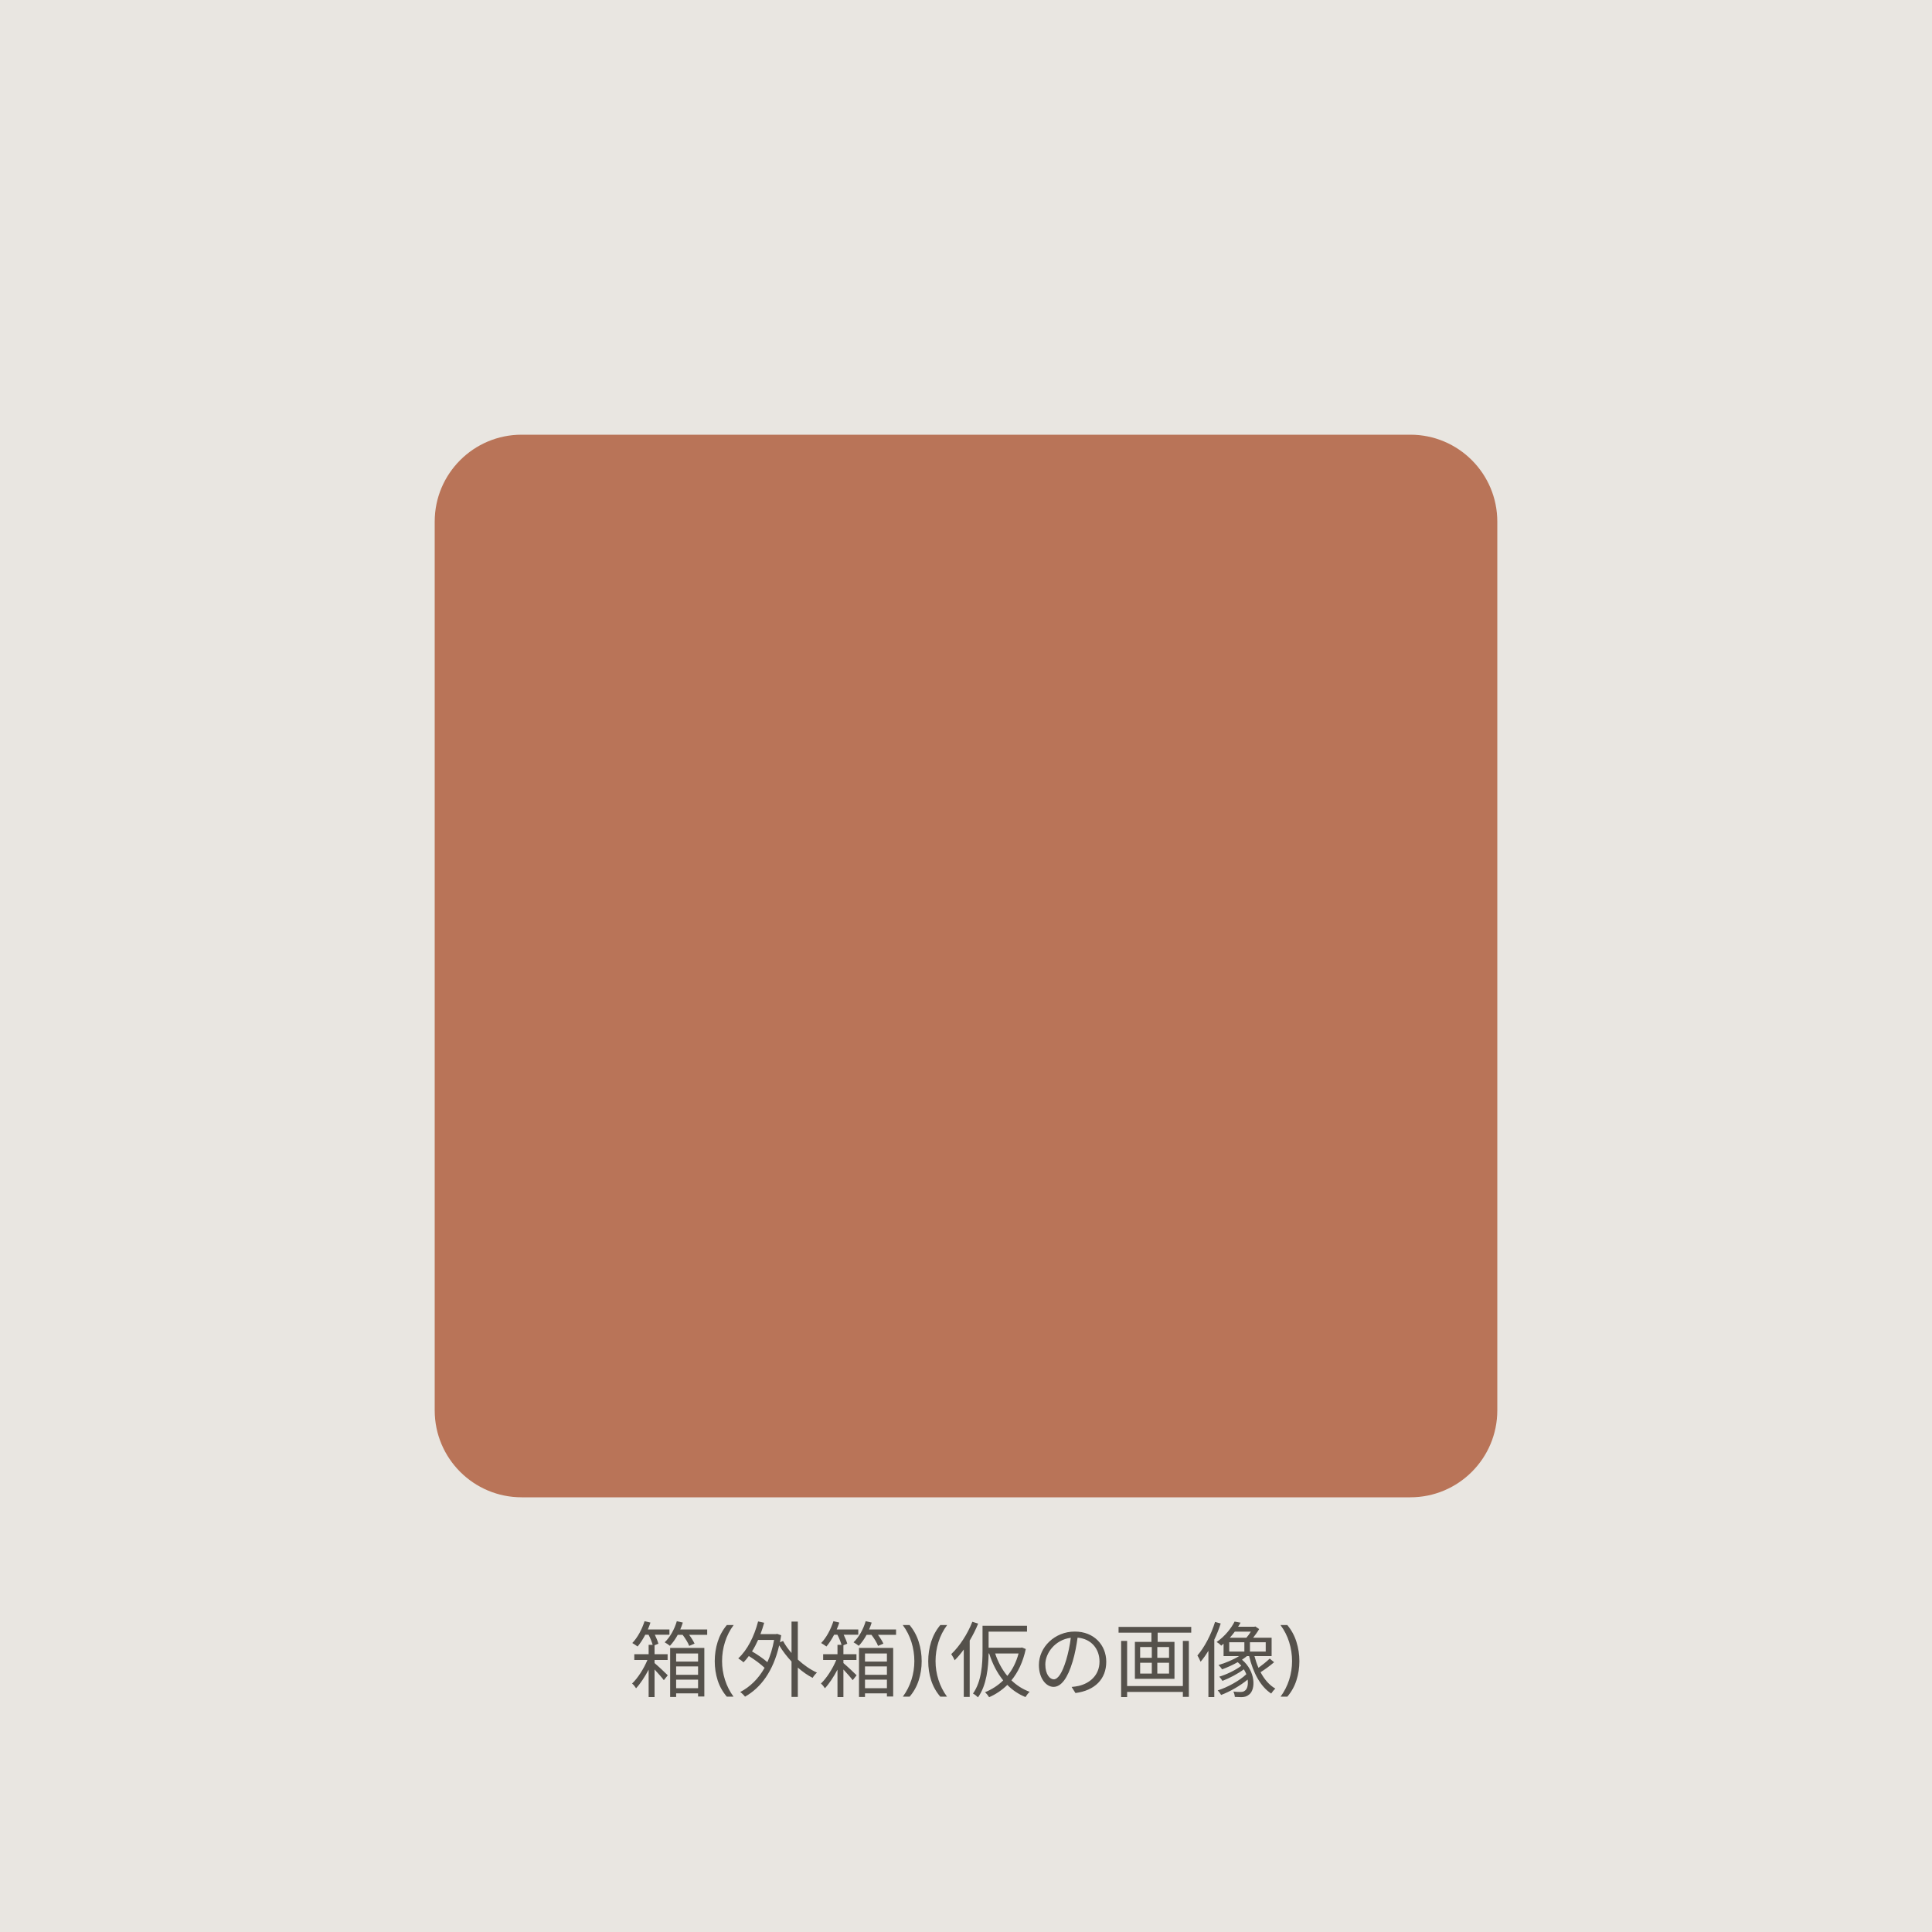
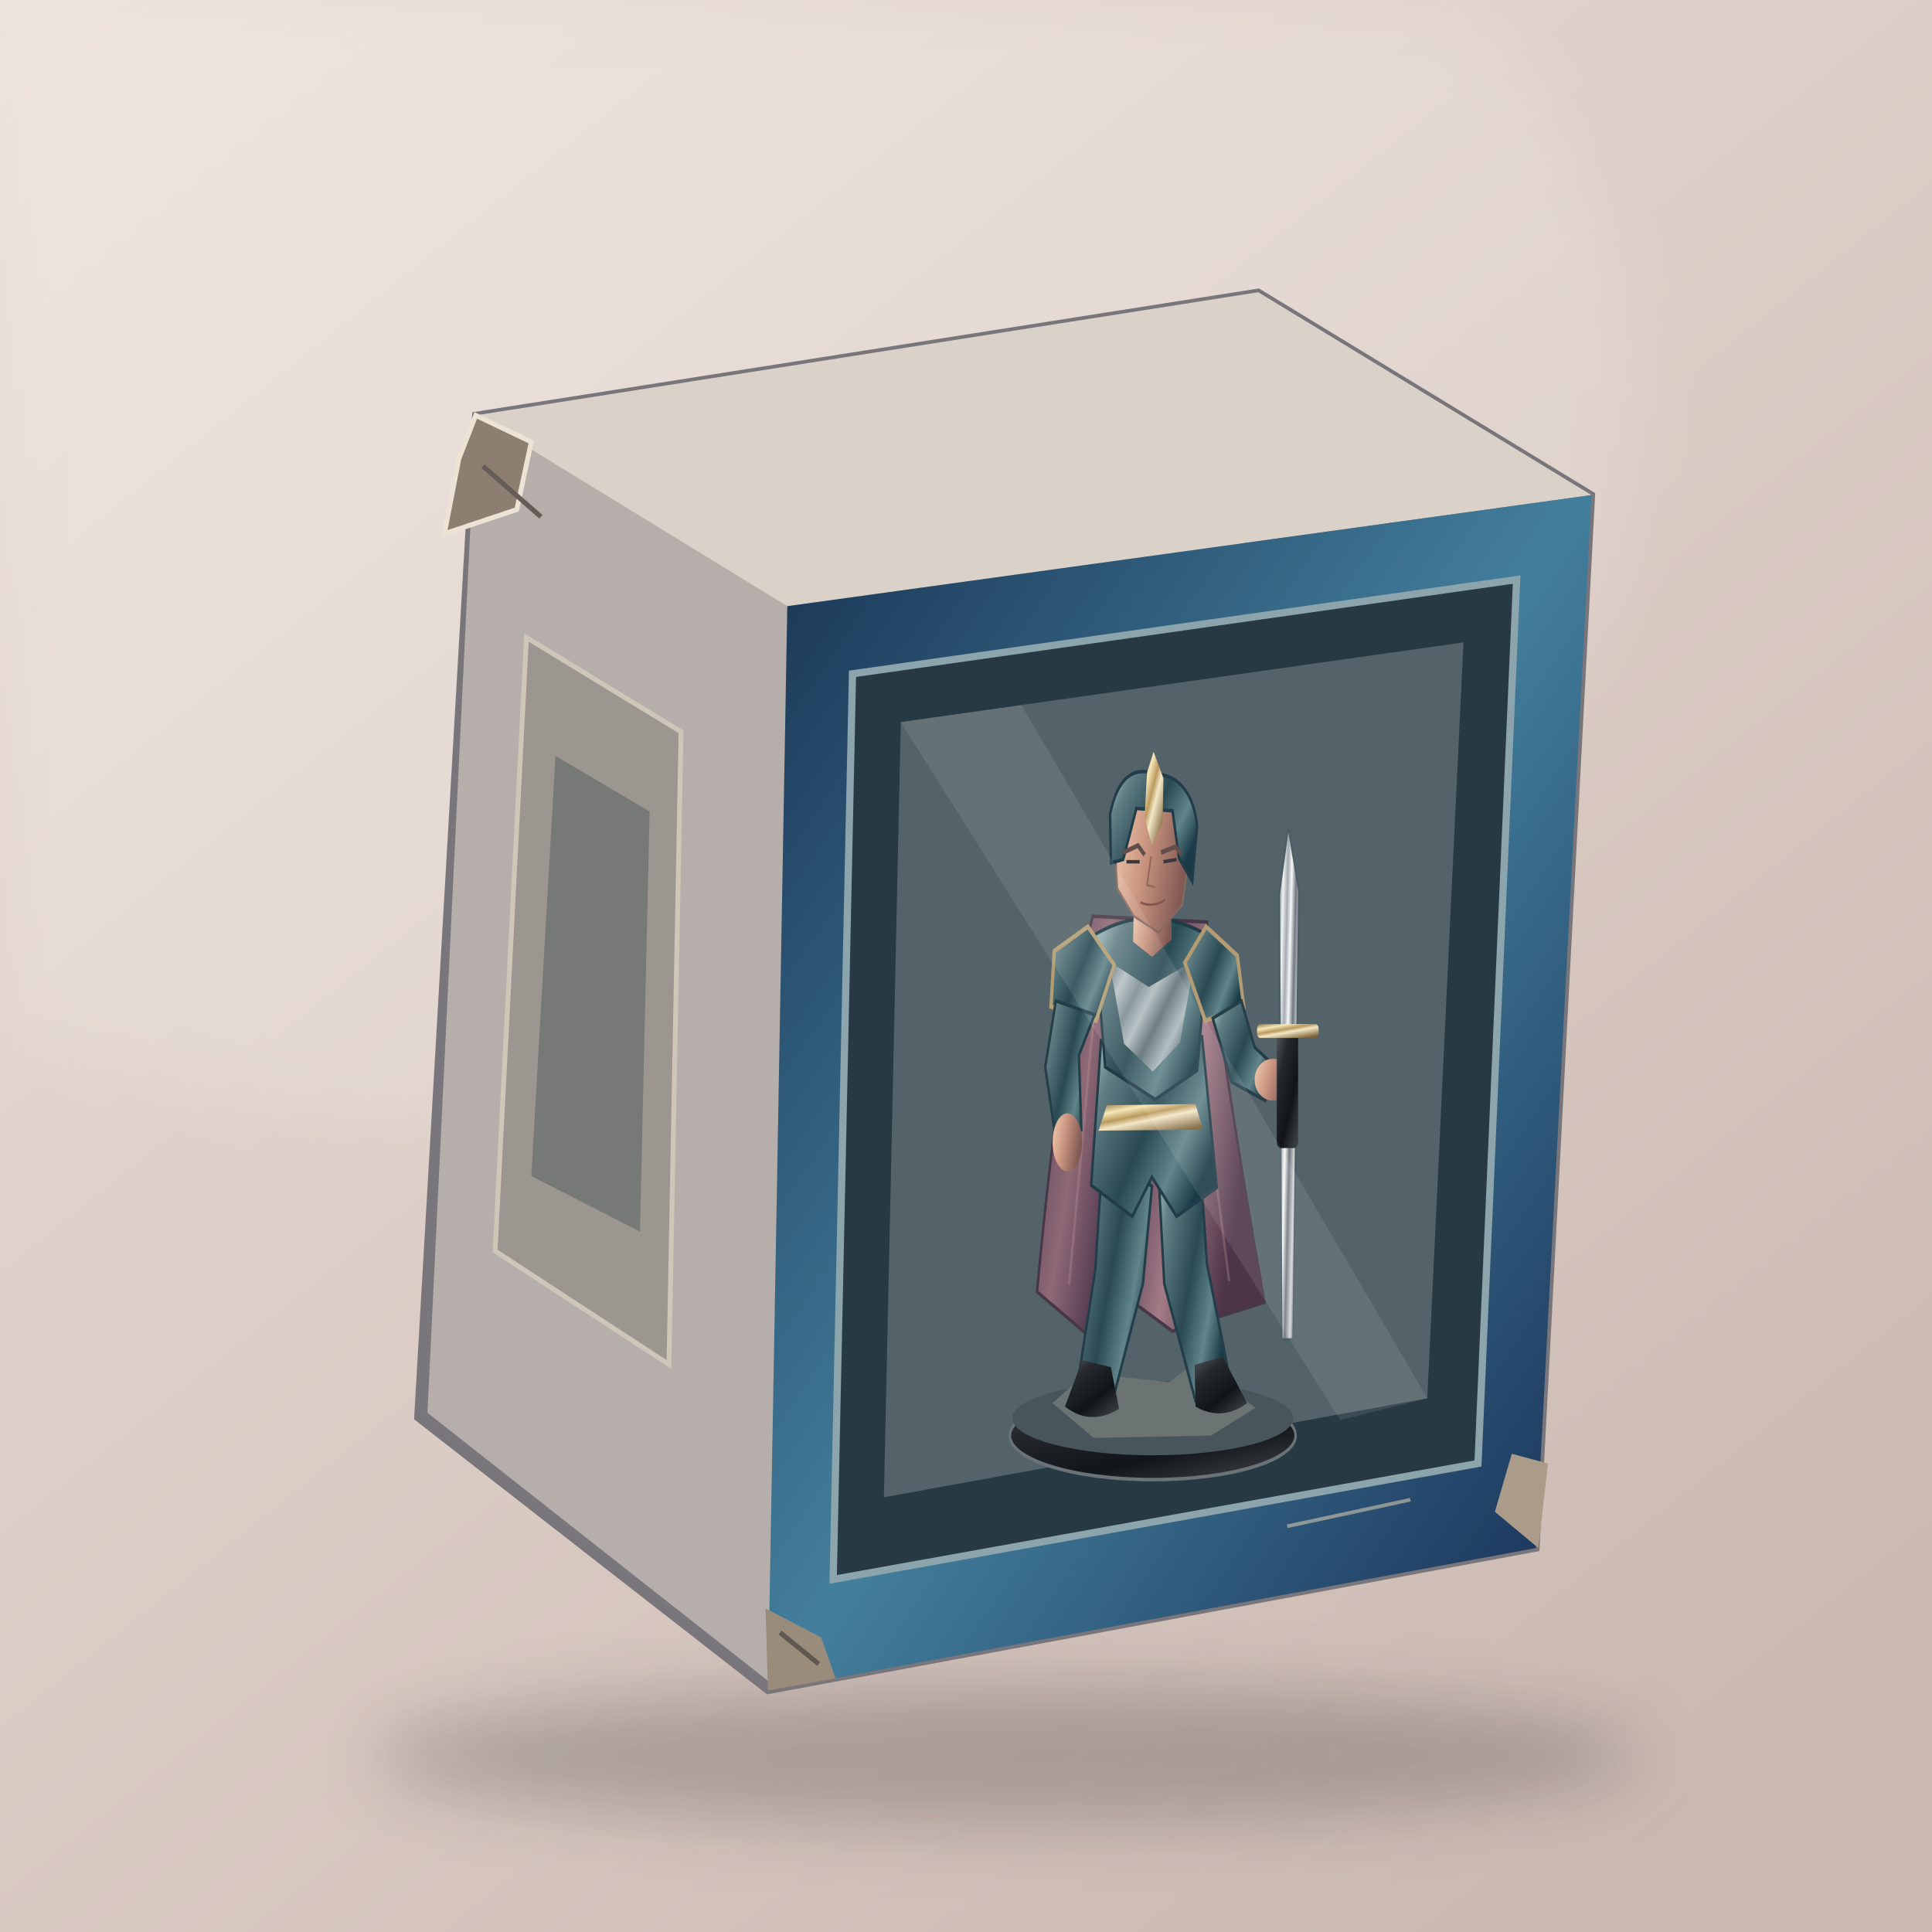
- <svg xmlns="http://www.w3.org/2000/svg" viewBox="0 0 800 800" role="img" aria-label="箱(外箱)(仮の画像)">
-   <rect width="800" height="800" fill="#e9e6e1" />
-   <rect x="180" y="180" width="440" height="440" rx="36" fill="#b0603f" opacity=".85" />
-   <text x="400" y="700" font-family="sans-serif" font-size="34" text-anchor="middle" fill="#55514b">箱(外箱)(仮の画像)</text>
+ <svg xmlns="http://www.w3.org/2000/svg" width="800" height="800" viewBox="0 0 800 800" role="img" aria-labelledby="title">
+   <defs>
+     <linearGradient id="bg" x2=".8" y2="1">
+       <stop stop-color="#ede2db" />
+       <stop offset="1" stop-color="#cbb9b1" />
+     </linearGradient>
+     <linearGradient id="steel" x1="0" y1="0" x2="1" y2=".65">
+       <stop stop-color="#5d636a" />
+       <stop offset=".19" stop-color="#f0f2f3" />
+       <stop offset=".35" stop-color="#a3aab0" />
+       <stop offset=".49" stop-color="#f8f9f8" />
+       <stop offset=".65" stop-color="#707880" />
+       <stop offset=".83" stop-color="#d5d8d9" />
+       <stop offset="1" stop-color="#555d65" />
+     </linearGradient>
+     <linearGradient id="black" x2=".8" y2="1">
+       <stop stop-color="#53575b" />
+       <stop offset=".3" stop-color="#25282c" />
+       <stop offset=".7" stop-color="#111519" />
+       <stop offset="1" stop-color="#383c40" />
+     </linearGradient>
+     <linearGradient id="leather" x2=".85" y2="1">
+       <stop stop-color="#45434a" />
+       <stop offset=".35" stop-color="#25242b" />
+       <stop offset=".7" stop-color="#17171d" />
+       <stop offset="1" stop-color="#333139" />
+     </linearGradient>
+     <linearGradient id="gold" x2=".8" y2="1">
+       <stop stop-color="#8a7042" />
+       <stop offset=".25" stop-color="#f6e7b8" />
+       <stop offset=".45" stop-color="#ba9a5e" />
+       <stop offset=".6" stop-color="#f3e7c6" />
+       <stop offset="1" stop-color="#7a5f36" />
+     </linearGradient>
+     <radialGradient id="glass" cx=".35" cy=".25" r=".8">
+       <stop stop-color="#769eac" />
+       <stop offset=".25" stop-color="#35505d" />
+       <stop offset=".5" stop-color="#192936" />
+       <stop offset=".8" stop-color="#090f1b" />
+       <stop offset="1" stop-color="#3c5965" />
+     </radialGradient>
+     <linearGradient id="coating" x2=".8" y2="1">
+       <stop stop-color="#7cdbc8" stop-opacity=".7" />
+       <stop offset=".35" stop-color="#8a6cce" stop-opacity=".15" />
+       <stop offset=".7" stop-color="#c05d9a" stop-opacity=".4" />
+       <stop offset="1" stop-color="#dbc284" stop-opacity=".1" />
+     </linearGradient>
+     <linearGradient id="glint" x2="1" y2="1">
+       <stop stop-color="#ffffff" stop-opacity=".6" />
+       <stop offset=".45" stop-color="#ffffff" stop-opacity=".03" />
+       <stop offset="1" stop-color="#ffffff" stop-opacity=".12" />
+     </linearGradient>
+     <linearGradient id="foil" x2="1" y2=".75">
+       <stop stop-color="#adaddc" />
+       <stop offset=".17" stop-color="#a9e1df" />
+       <stop offset=".33" stop-color="#e6e5a6" />
+       <stop offset=".5" stop-color="#e4a6c4" />
+       <stop offset=".68" stop-color="#a2b9ec" />
+       <stop offset=".85" stop-color="#95d9cb" />
+       <stop offset="1" stop-color="#e6c598" />
+     </linearGradient>
+     <linearGradient id="blue" x2="1" y2="1">
+       <stop stop-color="#193252" />
+       <stop offset=".5" stop-color="#437f9d" />
+       <stop offset="1" stop-color="#152a51" />
+     </linearGradient>
+     <linearGradient id="armor" x2="1" y2=".6">
+       <stop stop-color="#b2d0cf" />
+       <stop offset=".2" stop-color="#627f85" />
+       <stop offset=".55" stop-color="#294953" />
+       <stop offset=".8" stop-color="#61858a" />
+       <stop offset="1" stop-color="#193a46" />
+     </linearGradient>
+     <linearGradient id="cape" x2="1" y2=".3">
+       <stop stop-color="#4a344b" />
+       <stop offset=".3" stop-color="#8e6976" />
+       <stop offset=".5" stop-color="#4d354d" />
+       <stop offset=".75" stop-color="#a27b86" />
+       <stop offset="1" stop-color="#4d3448" />
+     </linearGradient>
+     <linearGradient id="skin" x2="1" y2=".3">
+       <stop stop-color="#f3cdb2" />
+       <stop offset=".5" stop-color="#c8937e" />
+       <stop offset="1" stop-color="#825a54" />
+     </linearGradient>
+     <filter id="blur" x="-.5" y="-.8" width="2" height="2.6">
+       <feGaussianBlur stdDeviation="14" />
+     </filter>
+     <filter id="grain">
+       <feTurbulence type="fractalNoise" baseFrequency=".65" numOctaves="3" seed="12" result="noise" />
+       <feColorMatrix in="noise" type="saturate" values="0" />
+       <feComposite in2="SourceGraphic" operator="in" />
+       <feBlend in="SourceGraphic" mode="soft-light" />
+     </filter>
+     <pattern id="pebble" width="9" height="8" patternUnits="userSpaceOnUse">
+       <path d="M1 2q2-2 4 0M4 6q2-2 4 0" fill="none" stroke="#b4a5ac" stroke-opacity=".14" stroke-width=".7" />
+     </pattern>
+     <pattern id="weave" width="7" height="7" patternUnits="userSpaceOnUse">
+       <path d="M0 0L7 7M0 7L7 0" stroke="#d3c3b5" stroke-opacity=".14" stroke-width=".7" />
+     </pattern>
+   </defs>
+   <rect x="0" y="0" width="800" height="800" rx="0" fill="url(#bg)" />
+   <ellipse cx="240" cy="170" rx="440" ry="300" fill="#fff" opacity=".15" filter="url(#blur)" />
+   <ellipse cx="417" cy="727" rx="263" ry="29" fill="#25222b" opacity=".24" filter="url(#blur)" />
+   <path d="M197 172L521 121 659 205 636 641 318 700 173 587Z" fill="#7a777c" stroke="#79767b" stroke-width="3" />
+   <path d="M197 172L517 125 502 561 318 696 177 585Z" fill="#b6aeaa" />
+   <path d="M197 172L326 251 659 205 521 121Z" fill="#dad2c8" />
+   <path d="M326 251L659 205 636 641 318 700Z" fill="url(#blue)" />
+   <path d="M353 279L628 240 612 606 345 654Z" fill="#273943" stroke="#8ca4ac" stroke-width="3" />
+   <path d="M373 299L606 266 591 579 366 620Z" fill="#536369" />
+   <g transform="translate(341 269) scale(.34 .48)">
+     <ellipse cx="401" cy="678" rx="174" ry="38" fill="url(#black)" stroke="#6a7478" stroke-width="3" />
+     <ellipse cx="401" cy="663" rx="171" ry="32" fill="#48565b" />
+     <path d="M279 650L320 624 421 632 452 615 526 654 472 678 329 680Z" fill="#6c7473" />
+     <path d="M328 230Q290 324 260 554L328 595 381 565 425 588 537 563Q484 349 467 235Z" fill="url(#cape)" stroke="#483747" stroke-width="3" />
+     <path d="M336 263L299 548M370 275L346 562M443 264L494 545M405 274L425 554" fill="none" stroke="#c3989f" stroke-width="3" opacity=".3" />
+     <path d="M340 435L331 535 309 635 352 648 389 547 400 463Z" fill="url(#armor)" stroke="#233e49" stroke-width="3" />
+     <path d="M408 452L415 547 453 648 496 633 467 530 458 434Z" fill="url(#armor)" stroke="#233e49" stroke-width="3" />
+     <path d="M315 613L350 619 360 655Q325 670 294 653Z" fill="url(#black)" />
+     <path d="M452 617L486 610 516 650Q485 666 453 653Z" fill="url(#black)" />
+     <path d="M338 337L326 462 376 489 400 455 430 489 479 464 461 334Z" fill="url(#armor)" stroke="#223d47" stroke-width="3" />
+     <path d="M345 393L453 392 462 414 335 415Z" fill="url(#gold)" />
+     <path d="M330 246Q398 217 469 247L455 363 404 388 343 360Z" fill="url(#armor)" stroke="#1f3b46" stroke-width="3" />
+     <path d="M348 269L396 291 452 268 434 339 401 364 366 340Z" fill="url(#steel)" opacity=".65" />
+     <path d="M322 239L281 260 277 308 332 320 354 272Z" fill="url(#armor)" stroke="#b39c72" stroke-width="4" />
+     <path d="M466 239L504 264 512 309 465 320 440 270Z" fill="url(#armor)" stroke="#b39c72" stroke-width="4" />
+     <path d="M283 303L270 360 282 418 314 414 311 350 330 315Z" fill="url(#armor)" stroke="#253f49" stroke-width="3" />
+     <path d="M474 318L497 373 538 389 552 361 525 343 509 303Z" fill="url(#armor)" stroke="#253f49" stroke-width="3" />
+     <ellipse cx="297" cy="425" rx="18" ry="25" fill="url(#skin)" />
+     <ellipse cx="547" cy="371" rx="22" ry="18" fill="url(#skin)" />
+     <path d="M555 211L566 153 579 208 572 595 558 595Z" fill="url(#steel)" stroke="#4a5e64" stroke-width="2" />
+     <rect x="552" y="330" width="26" height="100" rx="5" fill="url(#black)" />
+     <rect x="528" y="323" width="75" height="12" rx="4" fill="url(#gold)" />
+     <path d="M378 220L377 252 400 265 424 250 423 219Z" fill="url(#skin)" />
+     <path d="M355 170Q358 118 399 117Q444 119 447 169L437 220 408 244 378 230 358 206Z" fill="url(#skin)" stroke="#866a61" stroke-width="2" />
+     <path d="M350 184L349 142Q362 97 403 107Q448 109 455 152L449 200 433 180 425 139 381 137 365 181Z" fill="url(#armor)" stroke="#233c49" stroke-width="3" />
+     <path d="M394 106L402 88 414 111 413 149 400 169 391 145Z" fill="url(#gold)" />
+     <path d="M365 175L383 169 391 177M411 175L429 170 436 177" fill="none" stroke="#624d4a" stroke-width="4" />
+     <path d="M369 183L385 183" fill="none" stroke="#3a393d" stroke-width="3" />
+     <path d="M414 183L430 181" fill="none" stroke="#3a393d" stroke-width="3" />
+     <path d="M399 178L394 203 404 205" fill="none" stroke="#926a5c" stroke-width="2" />
+     <path d="M386 218Q400 223 416 216" fill="none" stroke="#83574e" stroke-width="2" />
+   </g>
+   <path d="M373 299L423 292 591 579 555 588Z" fill="#fff" opacity=".1" />
+   <path d="M197 172L220 183 214 211 184 221 190 190Z" fill="#8d7e72" stroke="#ede3d5" stroke-width="2" />
+   <path d="M318 700L317 666 340 678 346 695Z" fill="#9a8c7b" />
+   <path d="M637 641L619 626 626 602 641 606Z" fill="#aa9c89" />
+   <path d="M200 193L224 214" fill="none" stroke="#655c57" stroke-width="2" />
+   <path d="M323 676L339 689" fill="none" stroke="#605751" stroke-width="2" />
+   <path d="M533 632L584 621" fill="none" stroke="#d0c5ad" stroke-width="1.5" opacity=".6" />
+   <path d="M218 264L282 303 277 565 205 518Z" fill="#9c9691" stroke="#cfc5b8" stroke-width="2" />
+   <path d="M230 313L269 336 265 510 220 487Z" fill="#777977" />
</svg>
